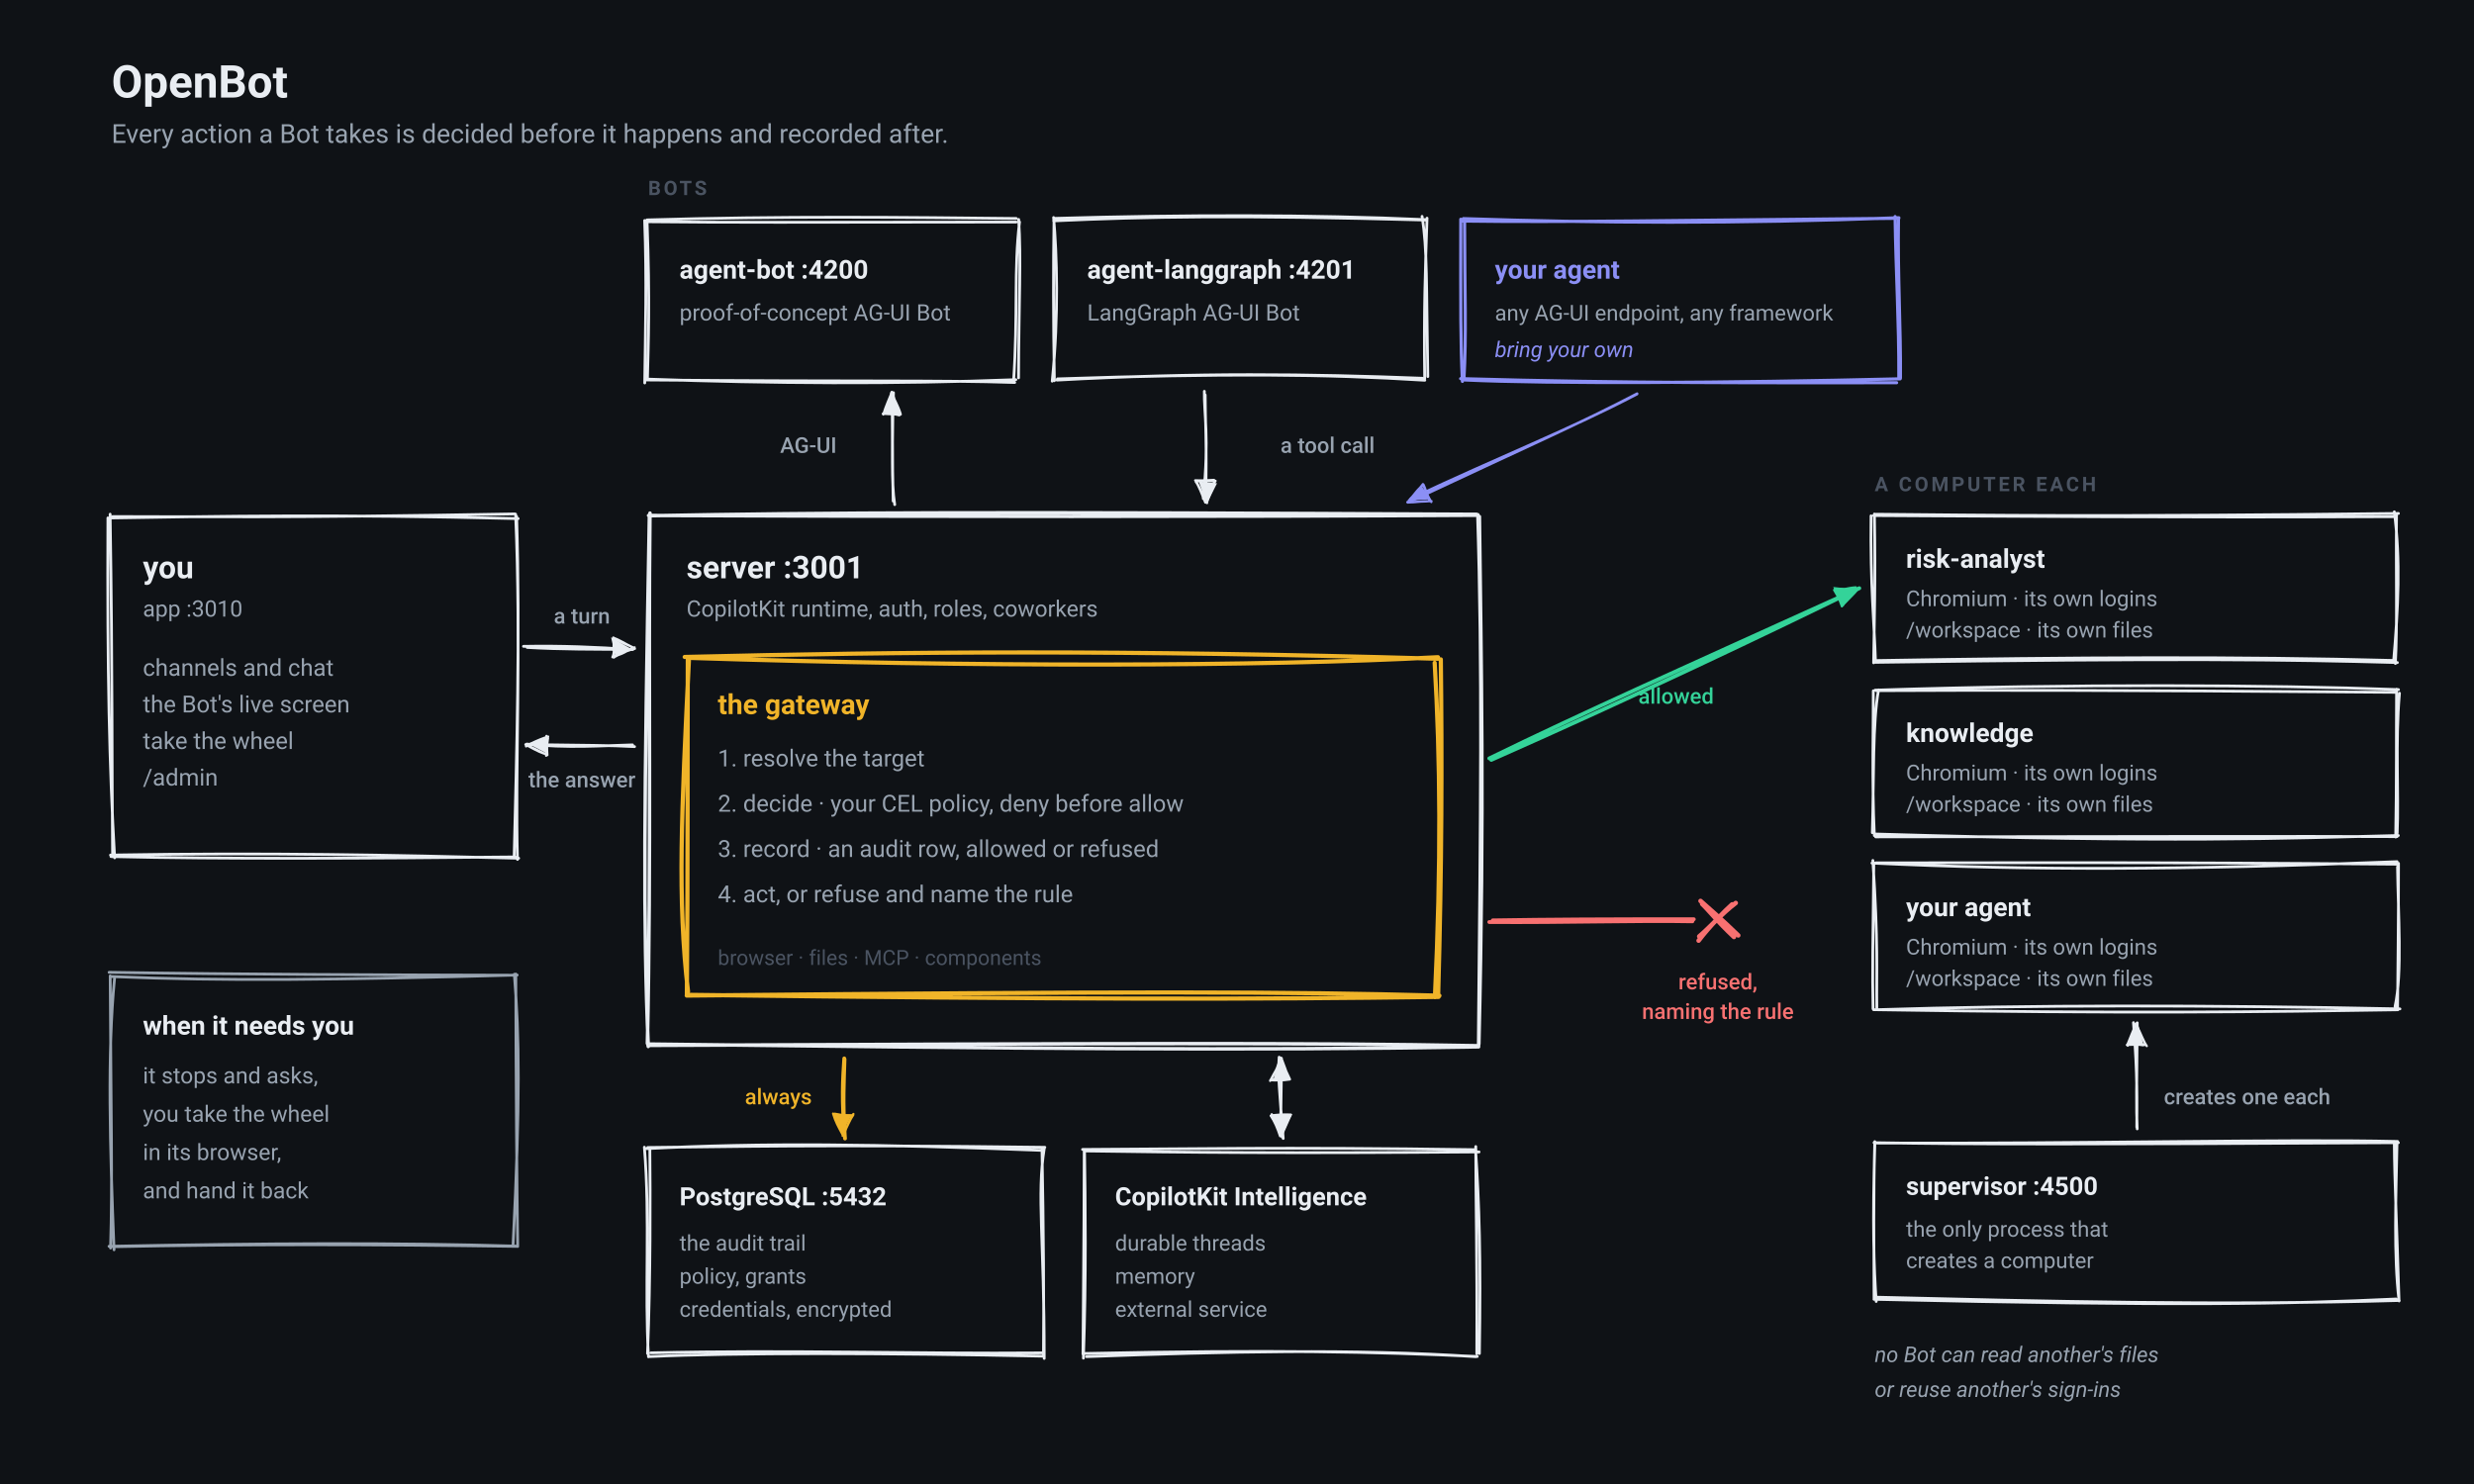
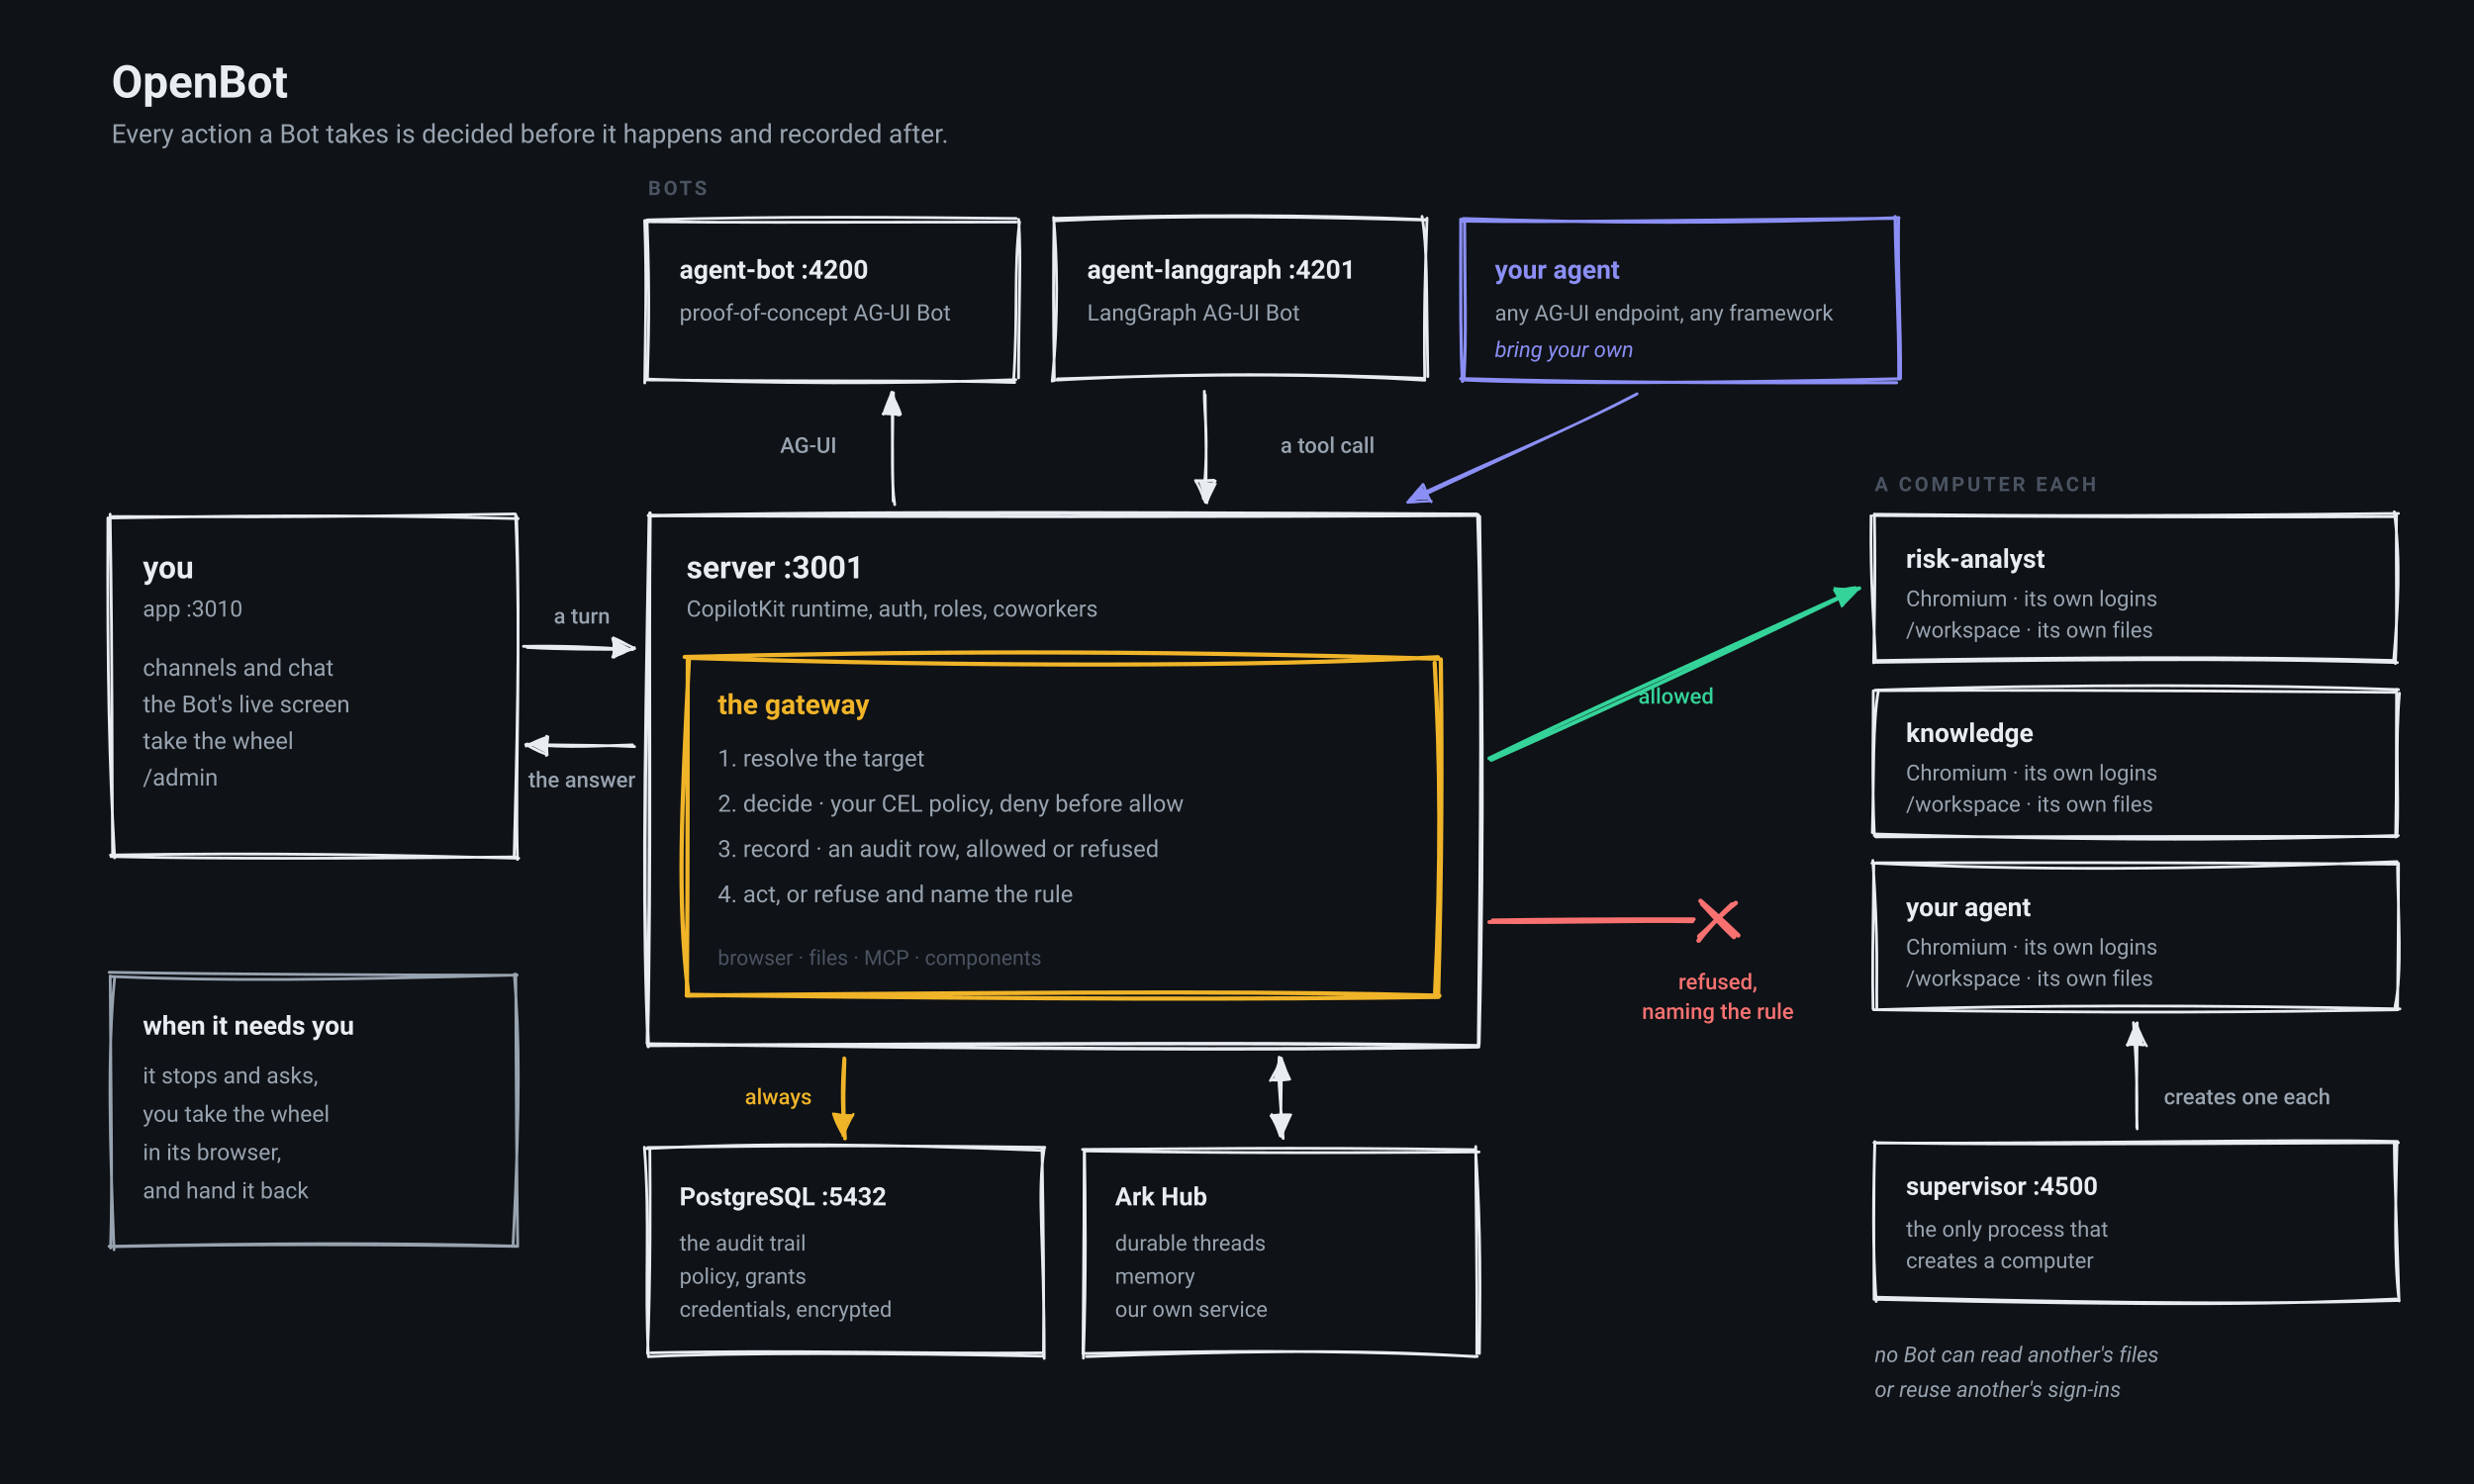
<svg xmlns="http://www.w3.org/2000/svg" viewBox="0 0 1420 852" width="1420" height="852" role="img">
  <rect width="1420" height="852" fill="#0f1216" />
  <text x="64" y="56" font-family="ui-sans-serif, -apple-system, &quot;Segoe UI&quot;, Roboto, &quot;Helvetica Neue&quot;, Arial, sans-serif" font-size="26" font-weight="700" fill="#e9edf2" text-anchor="start">OpenBot</text>
  <text x="64" y="82" font-family="ui-sans-serif, -apple-system, &quot;Segoe UI&quot;, Roboto, &quot;Helvetica Neue&quot;, Arial, sans-serif" font-size="15" font-weight="400" fill="#98a3b0" text-anchor="start">Every action a Bot takes is decided before it happens and recorded after.</text>
  <text x="372" y="112" font-family="ui-sans-serif, -apple-system, &quot;Segoe UI&quot;, Roboto, &quot;Helvetica Neue&quot;, Arial, sans-serif" font-size="11.5" font-weight="700" fill="#4a5361" text-anchor="start" letter-spacing="1.6">BOTS</text>
  <path d="M372.459 127.308 C414.776 127.759, 457.833 127.659, 583.253 127.486 M371.314 126.253 C447.726 123.952, 521.852 124.774, 583.301 125.438 M585.18 127.408 C581.847 154.688, 584.381 180.293, 581.723 219.523 M584.696 125.99 C586.201 148.555, 584.777 172.618, 584.612 216.954 M582.408 219.6 C539.665 218.165, 492.998 219.168, 370.501 218.146 M583.078 217.972 C513.37 220.622, 442.975 220.187, 372.597 217.689 M370.055 219.859 C370.41 190.429, 371.297 160.605, 370.005 126.592 M371.604 217.781 C372.11 196.383, 373.111 173.91, 371.39 126.774" fill="none" stroke="#e9edf2" stroke-width="1.6" stroke-linecap="round" stroke-linejoin="round" />
  <text x="390" y="160" font-family="ui-sans-serif, -apple-system, &quot;Segoe UI&quot;, Roboto, &quot;Helvetica Neue&quot;, Arial, sans-serif" font-size="15" font-weight="650" fill="#e9edf2" text-anchor="start">agent-bot :4200</text>
  <text x="390" y="184" font-family="ui-sans-serif, -apple-system, &quot;Segoe UI&quot;, Roboto, &quot;Helvetica Neue&quot;, Arial, sans-serif" font-size="13" font-weight="400" fill="#98a3b0" text-anchor="start">proof-of-concept AG-UI Bot</text>
  <path d="M604.775 126.801 C658.569 124.359, 709.445 123.363, 818.891 126.358 M605.577 125.367 C679.366 123.25, 752.602 123.122, 818.68 126.114 M816.214 124.226 C819.302 143.22, 818.592 161.637, 819.527 216.19 M819.073 125.246 C818.107 152.739, 817.177 180.29, 817.73 217.344 M816.418 217.164 C751.831 214.654, 687.014 213.821, 606.693 218.223 M817.783 218.312 C761.132 214.755, 702.33 214.284, 606.957 217.525 M603.944 218.849 C607.774 180.817, 606.609 145.481, 604.742 124.888 M605.182 218.568 C604.532 185.138, 604.558 150.418, 604.979 127.026" fill="none" stroke="#e9edf2" stroke-width="1.6" stroke-linecap="round" stroke-linejoin="round" />
  <text x="624" y="160" font-family="ui-sans-serif, -apple-system, &quot;Segoe UI&quot;, Roboto, &quot;Helvetica Neue&quot;, Arial, sans-serif" font-size="15" font-weight="650" fill="#e9edf2" text-anchor="start">agent-langgraph :4201</text>
  <text x="624" y="184" font-family="ui-sans-serif, -apple-system, &quot;Segoe UI&quot;, Roboto, &quot;Helvetica Neue&quot;, Arial, sans-serif" font-size="13" font-weight="400" fill="#98a3b0" text-anchor="start">LangGraph AG-UI Bot</text>
  <path d="M839.906 125.519 C917.269 128.1, 995.613 128.589, 1089.89 125.008 M839.221 126.903 C898.423 127.697, 957.675 126.537, 1089.867 125.323 M1087.726 124.33 C1088.194 156.991, 1089.996 184.306, 1089.874 216.835 M1089.658 125.969 C1089.12 156.892, 1091.049 189.556, 1090.784 217.05 M1088.611 219.723 C1012.727 219.721, 934.839 220.149, 838.354 217.387 M1090.652 217.49 C991.343 219.886, 890.466 220.45, 840.771 218.144 M839.382 218.97 C838.286 197.424, 838.387 177.494, 838.441 125.879 M840.237 218.084 C841.74 192.565, 840.685 167.963, 840.605 125.642" fill="none" stroke="#8b8ff5" stroke-width="1.8" stroke-linecap="round" stroke-linejoin="round" />
  <text x="858" y="160" font-family="ui-sans-serif, -apple-system, &quot;Segoe UI&quot;, Roboto, &quot;Helvetica Neue&quot;, Arial, sans-serif" font-size="15" font-weight="650" fill="#8b8ff5" text-anchor="start">your agent</text>
  <text x="858" y="184" font-family="ui-sans-serif, -apple-system, &quot;Segoe UI&quot;, Roboto, &quot;Helvetica Neue&quot;, Arial, sans-serif" font-size="12.5" font-weight="400" fill="#98a3b0" text-anchor="start">any AG-UI endpoint, any framework</text>
  <text x="858" y="205" font-family="ui-sans-serif, -apple-system, &quot;Segoe UI&quot;, Roboto, &quot;Helvetica Neue&quot;, Arial, sans-serif" font-size="12.5" font-weight="400" fill="#8b8ff5" text-anchor="start" font-style="italic">bring your own</text>
  <path d="M63.298 297.379 C127.123 296.37, 191.551 295.131, 297.404 297.747 M64.666 296.566 C112.324 296.547, 160.372 297.472, 295.569 295.049 M295.945 295.212 C299.226 371.004, 295.585 443.025, 297.015 493.427 M296.53 296.524 C298.567 364.901, 296.521 432.804, 295.105 491.936 M297.697 492.735 C224.971 490.885, 153.533 489.401, 63.433 490.908 M295.602 491.99 C211.51 492.823, 126.369 493.289, 63.698 491.771 M65.799 492.517 C62.784 439.721, 61.525 387.807, 61.942 297.343 M64.639 491.875 C64.125 439.873, 64.666 388.663, 63.212 295.214" fill="none" stroke="#e9edf2" stroke-width="1.6" stroke-linecap="round" stroke-linejoin="round" />
  <text x="82" y="332" font-family="ui-sans-serif, -apple-system, &quot;Segoe UI&quot;, Roboto, &quot;Helvetica Neue&quot;, Arial, sans-serif" font-size="18" font-weight="700" fill="#e9edf2" text-anchor="start">you</text>
  <text x="82" y="354" font-family="ui-sans-serif, -apple-system, &quot;Segoe UI&quot;, Roboto, &quot;Helvetica Neue&quot;, Arial, sans-serif" font-size="13" font-weight="400" fill="#98a3b0" text-anchor="start">app :3010</text>
  <text x="82" y="388" font-family="ui-sans-serif, -apple-system, &quot;Segoe UI&quot;, Roboto, &quot;Helvetica Neue&quot;, Arial, sans-serif" font-size="13.5" font-weight="400" fill="#98a3b0" text-anchor="start">channels and chat</text>
  <text x="82" y="409" font-family="ui-sans-serif, -apple-system, &quot;Segoe UI&quot;, Roboto, &quot;Helvetica Neue&quot;, Arial, sans-serif" font-size="13.5" font-weight="400" fill="#98a3b0" text-anchor="start">the Bot's live screen</text>
  <text x="82" y="430" font-family="ui-sans-serif, -apple-system, &quot;Segoe UI&quot;, Roboto, &quot;Helvetica Neue&quot;, Arial, sans-serif" font-size="13.5" font-weight="400" fill="#98a3b0" text-anchor="start">take the wheel</text>
  <text x="82" y="451" font-family="ui-sans-serif, -apple-system, &quot;Segoe UI&quot;, Roboto, &quot;Helvetica Neue&quot;, Arial, sans-serif" font-size="13.5" font-weight="400" fill="#98a3b0" text-anchor="start">/admin</text>
  <path d="M62.618 558.233 C140.549 559.474, 219.315 559.708, 294.366 559.89 M64.03 560.67 C128.766 563.401, 192.675 562.61, 296.849 559.797 M295.214 559.326 C298.099 595.183, 298.646 631.395, 294.505 714.323 M296.054 559.219 C296.111 618.911, 296.668 680.904, 297.139 715.631 M297.08 715.436 C224.63 713.31, 152.946 713.751, 62.575 715.523 M296.772 715.583 C216.573 714.389, 136.859 714.234, 64.773 715.767 M65.457 717.532 C63.099 657.93, 61.582 604.659, 65.744 561.775 M63.45 716.542 C64.656 678.279, 63.682 641.271, 63.249 560.292" fill="none" stroke="#98a3b0" stroke-width="1.6" stroke-linecap="round" stroke-linejoin="round" />
  <text x="82" y="594" font-family="ui-sans-serif, -apple-system, &quot;Segoe UI&quot;, Roboto, &quot;Helvetica Neue&quot;, Arial, sans-serif" font-size="15" font-weight="650" fill="#e9edf2" text-anchor="start">when it needs you</text>
  <text x="82" y="622" font-family="ui-sans-serif, -apple-system, &quot;Segoe UI&quot;, Roboto, &quot;Helvetica Neue&quot;, Arial, sans-serif" font-size="13" font-weight="400" fill="#98a3b0" text-anchor="start">it stops and asks,</text>
  <text x="82" y="644" font-family="ui-sans-serif, -apple-system, &quot;Segoe UI&quot;, Roboto, &quot;Helvetica Neue&quot;, Arial, sans-serif" font-size="13" font-weight="400" fill="#98a3b0" text-anchor="start">you take the wheel</text>
  <text x="82" y="666" font-family="ui-sans-serif, -apple-system, &quot;Segoe UI&quot;, Roboto, &quot;Helvetica Neue&quot;, Arial, sans-serif" font-size="13" font-weight="400" fill="#98a3b0" text-anchor="start">in its browser,</text>
  <text x="82" y="688" font-family="ui-sans-serif, -apple-system, &quot;Segoe UI&quot;, Roboto, &quot;Helvetica Neue&quot;, Arial, sans-serif" font-size="13" font-weight="400" fill="#98a3b0" text-anchor="start">and hand it back</text>
  <path d="M372.666 296.114 C472.135 294.19, 573.463 293.818, 847.536 295.282 M372.242 295.947 C534.935 296.615, 698.176 296.701, 848.25 295.81 M849.137 296.56 C850.056 378.356, 852.059 463.115, 848.826 599.328 M848.261 295.527 C851.032 381.47, 849.981 467.878, 848.684 600.34 M848.664 601.006 C715.902 603.305, 584.808 602.01, 372.817 599.429 M848.373 600.375 C749.185 598.589, 650.133 598.995, 371.913 600.183 M371.57 599.054 C373.88 492.79, 372.028 388.131, 373.064 294.576 M372.084 600.81 C369.066 529.712, 369.759 460.592, 372.727 295.705" fill="none" stroke="#e9edf2" stroke-width="2" stroke-linecap="round" stroke-linejoin="round" />
  <text x="394" y="332" font-family="ui-sans-serif, -apple-system, &quot;Segoe UI&quot;, Roboto, &quot;Helvetica Neue&quot;, Arial, sans-serif" font-size="18" font-weight="700" fill="#e9edf2" text-anchor="start">server :3001</text>
  <text x="394" y="354" font-family="ui-sans-serif, -apple-system, &quot;Segoe UI&quot;, Roboto, &quot;Helvetica Neue&quot;, Arial, sans-serif" font-size="13" font-weight="400" fill="#98a3b0" text-anchor="start">CopilotKit runtime, auth, roles, coworkers</text>
  <path d="M392.995 377.179 C519.336 374.094, 643.5 372.982, 825.313 378.201 M394.647 377.676 C558.901 383.001, 724.277 382.766, 825.351 377.308 M823.457 380.547 C826.71 436.629, 827.253 494.809, 823.598 572.51 M826.984 378.566 C827.643 436.463, 827.588 494.995, 825.464 571.348 M825.71 572.346 C719.046 573.788, 612.091 573.859, 395.198 571.165 M826.188 571.632 C739.258 569.259, 651.788 569.13, 394.171 571.58 M394.911 569.247 C388.689 516.669, 391.217 465.314, 395.407 379.242 M394.24 571.586 C394.847 500.406, 394.544 428.899, 394.773 378.821" fill="none" stroke="#f0b429" stroke-width="2.4" stroke-linecap="round" stroke-linejoin="round" />
  <text x="412" y="410" font-family="ui-sans-serif, -apple-system, &quot;Segoe UI&quot;, Roboto, &quot;Helvetica Neue&quot;, Arial, sans-serif" font-size="16" font-weight="700" fill="#f0b429" text-anchor="start">the gateway</text>
  <text x="412" y="440" font-family="ui-sans-serif, -apple-system, &quot;Segoe UI&quot;, Roboto, &quot;Helvetica Neue&quot;, Arial, sans-serif" font-size="13.5" font-weight="400" fill="#98a3b0" text-anchor="start">1.  resolve the target</text>
  <text x="412" y="466" font-family="ui-sans-serif, -apple-system, &quot;Segoe UI&quot;, Roboto, &quot;Helvetica Neue&quot;, Arial, sans-serif" font-size="13.5" font-weight="400" fill="#98a3b0" text-anchor="start">2.  decide  ·  your CEL policy, deny before allow</text>
  <text x="412" y="492" font-family="ui-sans-serif, -apple-system, &quot;Segoe UI&quot;, Roboto, &quot;Helvetica Neue&quot;, Arial, sans-serif" font-size="13.5" font-weight="400" fill="#98a3b0" text-anchor="start">3.  record  ·  an audit row, allowed or refused</text>
  <text x="412" y="518" font-family="ui-sans-serif, -apple-system, &quot;Segoe UI&quot;, Roboto, &quot;Helvetica Neue&quot;, Arial, sans-serif" font-size="13.5" font-weight="400" fill="#98a3b0" text-anchor="start">4.  act, or refuse and name the rule</text>
  <text x="412" y="554" font-family="ui-sans-serif, -apple-system, &quot;Segoe UI&quot;, Roboto, &quot;Helvetica Neue&quot;, Arial, sans-serif" font-size="12" font-weight="400" fill="#4a5361" text-anchor="start">browser · files · MCP · components</text>
  <text x="1076" y="282" font-family="ui-sans-serif, -apple-system, &quot;Segoe UI&quot;, Roboto, &quot;Helvetica Neue&quot;, Arial, sans-serif" font-size="11.5" font-weight="700" fill="#4a5361" text-anchor="start" letter-spacing="1.6">A COMPUTER EACH</text>
  <path d="M1076.763 295.232 C1140.317 295.761, 1202.844 296.835, 1376.637 294.774 M1075.407 295.99 C1161.641 296.389, 1246.864 297.226, 1375.172 296.616 M1374.263 293.828 C1377.874 321.874, 1376.554 348.479, 1373.84 379.854 M1375.528 295.832 C1375.132 328.574, 1376.084 359.577, 1374.867 380.933 M1374.518 379.209 C1285.534 376.82, 1190.836 377.327, 1077.075 379.237 M1376.021 380.401 C1312.647 378.627, 1248.662 377.819, 1075.793 380.269 M1076.472 379.818 C1075.826 358.205, 1073.45 336.891, 1073.924 296.15 M1075.405 380.533 C1075.717 357.427, 1076.542 335.367, 1075.857 295.111" fill="none" stroke="#e9edf2" stroke-width="1.6" stroke-linecap="round" stroke-linejoin="round" />
  <text x="1094" y="326" font-family="ui-sans-serif, -apple-system, &quot;Segoe UI&quot;, Roboto, &quot;Helvetica Neue&quot;, Arial, sans-serif" font-size="15" font-weight="650" fill="#e9edf2" text-anchor="start">risk-analyst</text>
  <text x="1094" y="348" font-family="ui-sans-serif, -apple-system, &quot;Segoe UI&quot;, Roboto, &quot;Helvetica Neue&quot;, Arial, sans-serif" font-size="12.5" font-weight="400" fill="#98a3b0" text-anchor="start">Chromium · its own logins</text>
  <text x="1094" y="366" font-family="ui-sans-serif, -apple-system, &quot;Segoe UI&quot;, Roboto, &quot;Helvetica Neue&quot;, Arial, sans-serif" font-size="12.5" font-weight="400" fill="#98a3b0" text-anchor="start">/workspace · its own files</text>
  <path d="M1076.883 396.513 C1140.348 396.245, 1202.038 396.093, 1375.539 397.481 M1076.24 396.233 C1188.403 392.577, 1302.942 393.128, 1376.68 395.909 M1377.225 398.007 C1374.754 426.075, 1376.883 456.166, 1375.92 478.307 M1375.565 395.67 C1375.371 422.038, 1375.645 449.677, 1375.057 480.57 M1376.576 479.685 C1311.647 481.285, 1247.368 483.897, 1076.375 478.825 M1375.831 480.326 C1315.246 480.087, 1253.294 480.231, 1076.57 480.468 M1074.663 478.062 C1075.614 445.956, 1074.764 414.868, 1078.223 396.063 M1075.828 479.732 C1074.315 447.446, 1075.323 415.782, 1075.223 396.621" fill="none" stroke="#e9edf2" stroke-width="1.6" stroke-linecap="round" stroke-linejoin="round" />
  <text x="1094" y="426" font-family="ui-sans-serif, -apple-system, &quot;Segoe UI&quot;, Roboto, &quot;Helvetica Neue&quot;, Arial, sans-serif" font-size="15" font-weight="650" fill="#e9edf2" text-anchor="start">knowledge</text>
  <text x="1094" y="448" font-family="ui-sans-serif, -apple-system, &quot;Segoe UI&quot;, Roboto, &quot;Helvetica Neue&quot;, Arial, sans-serif" font-size="12.5" font-weight="400" fill="#98a3b0" text-anchor="start">Chromium · its own logins</text>
  <text x="1094" y="466" font-family="ui-sans-serif, -apple-system, &quot;Segoe UI&quot;, Roboto, &quot;Helvetica Neue&quot;, Arial, sans-serif" font-size="12.5" font-weight="400" fill="#98a3b0" text-anchor="start">/workspace · its own files</text>
  <path d="M1074.44 495.524 C1164.467 499.764, 1252.122 499.594, 1375.836 494.7 M1076.513 495.394 C1151.903 495.391, 1226.585 494.864, 1376.338 496.16 M1376.11 497.68 C1376.42 524.439, 1378.941 558.637, 1374.685 577.905 M1376.666 495.651 C1376.729 528.994, 1376.234 559.998, 1376.118 579.303 M1377.503 579.234 C1268.277 576.984, 1163.984 576.9, 1076.245 579.724 M1376.292 579.737 C1300.1 580.963, 1222.024 582.025, 1075.367 579.682 M1077.231 578.596 C1076.964 558.201, 1078.149 541.462, 1074.961 494.006 M1075.078 579.21 C1074.618 559.591, 1074.973 539.596, 1075.498 495.419" fill="none" stroke="#e9edf2" stroke-width="1.6" stroke-linecap="round" stroke-linejoin="round" />
  <text x="1094" y="526" font-family="ui-sans-serif, -apple-system, &quot;Segoe UI&quot;, Roboto, &quot;Helvetica Neue&quot;, Arial, sans-serif" font-size="15" font-weight="650" fill="#e9edf2" text-anchor="start">your agent</text>
  <text x="1094" y="548" font-family="ui-sans-serif, -apple-system, &quot;Segoe UI&quot;, Roboto, &quot;Helvetica Neue&quot;, Arial, sans-serif" font-size="12.5" font-weight="400" fill="#98a3b0" text-anchor="start">Chromium · its own logins</text>
  <text x="1094" y="566" font-family="ui-sans-serif, -apple-system, &quot;Segoe UI&quot;, Roboto, &quot;Helvetica Neue&quot;, Arial, sans-serif" font-size="12.5" font-weight="400" fill="#98a3b0" text-anchor="start">/workspace · its own files</text>
  <path d="M1077.357 656.26 C1194.2 656.732, 1312.851 653.825, 1376.117 655.334 M1075.646 656.045 C1135.848 657.072, 1197.565 657.017, 1376.614 656.043 M1374.266 656.815 C1374.406 677.991, 1375.635 701.809, 1376.954 746.523 M1375.783 657.009 C1375.211 687.704, 1373.842 720.785, 1376.991 746.922 M1377.085 746.638 C1273.857 749.611, 1172.16 747.084, 1076.543 744.744 M1375.264 745.784 C1313.941 748.653, 1251.005 749.993, 1075.609 745.959 M1076.882 747.21 C1075.536 727.358, 1074.656 702.762, 1076.12 656.262 M1075.659 745.756 C1075.595 716.384, 1075.204 686.048, 1076.063 655.435" fill="none" stroke="#e9edf2" stroke-width="1.6" stroke-linecap="round" stroke-linejoin="round" />
  <text x="1094" y="686" font-family="ui-sans-serif, -apple-system, &quot;Segoe UI&quot;, Roboto, &quot;Helvetica Neue&quot;, Arial, sans-serif" font-size="14.5" font-weight="650" fill="#e9edf2" text-anchor="start">supervisor :4500</text>
  <text x="1094" y="710" font-family="ui-sans-serif, -apple-system, &quot;Segoe UI&quot;, Roboto, &quot;Helvetica Neue&quot;, Arial, sans-serif" font-size="12.5" font-weight="400" fill="#98a3b0" text-anchor="start">the only process that</text>
  <text x="1094" y="728" font-family="ui-sans-serif, -apple-system, &quot;Segoe UI&quot;, Roboto, &quot;Helvetica Neue&quot;, Arial, sans-serif" font-size="12.5" font-weight="400" fill="#98a3b0" text-anchor="start">creates a computer</text>
  <text x="1076" y="782" font-family="ui-sans-serif, -apple-system, &quot;Segoe UI&quot;, Roboto, &quot;Helvetica Neue&quot;, Arial, sans-serif" font-size="12.5" font-weight="400" fill="#98a3b0" text-anchor="start" font-style="italic">no Bot can read another's files</text>
  <text x="1076" y="802" font-family="ui-sans-serif, -apple-system, &quot;Segoe UI&quot;, Roboto, &quot;Helvetica Neue&quot;, Arial, sans-serif" font-size="12.5" font-weight="400" fill="#98a3b0" text-anchor="start" font-style="italic">or reuse another's sign-ins</text>
  <path d="M371.777 658.805 C417.776 658.412, 468.086 657.015, 599.706 658.702 M371.178 659.458 C437.218 655.987, 504.352 656.811, 597.435 660.44 M599.383 659.188 C595.049 686.356, 599.357 710.49, 599.345 779.911 M598.071 659.583 C598.962 704.304, 599.218 750.45, 598.925 777.935 M597.987 776.728 C525.136 777.36, 452.393 774.839, 373.678 776.7 M598.801 778.611 C509.31 776.733, 420.674 776.568, 372.965 778.843 M372.206 778.979 C369.89 740.844, 373.238 700.269, 369.86 658.632 M371.662 777.05 C373.478 732.186, 373.222 686.581, 372.991 659.236" fill="none" stroke="#e9edf2" stroke-width="1.6" stroke-linecap="round" stroke-linejoin="round" />
  <text x="390" y="692" font-family="ui-sans-serif, -apple-system, &quot;Segoe UI&quot;, Roboto, &quot;Helvetica Neue&quot;, Arial, sans-serif" font-size="14.5" font-weight="650" fill="#e9edf2" text-anchor="start">PostgreSQL :5432</text>
  <text x="390" y="718" font-family="ui-sans-serif, -apple-system, &quot;Segoe UI&quot;, Roboto, &quot;Helvetica Neue&quot;, Arial, sans-serif" font-size="12.5" font-weight="400" fill="#98a3b0" text-anchor="start">the audit trail</text>
  <text x="390" y="737" font-family="ui-sans-serif, -apple-system, &quot;Segoe UI&quot;, Roboto, &quot;Helvetica Neue&quot;, Arial, sans-serif" font-size="12.5" font-weight="400" fill="#98a3b0" text-anchor="start">policy, grants</text>
  <text x="390" y="756" font-family="ui-sans-serif, -apple-system, &quot;Segoe UI&quot;, Roboto, &quot;Helvetica Neue&quot;, Arial, sans-serif" font-size="12.5" font-weight="400" fill="#98a3b0" text-anchor="start">credentials, encrypted</text>
  <path d="M622.343 660.782 C681.26 661.649, 737.215 662.231, 848.923 661.357 M621.351 659.925 C678.01 659.716, 733.794 658.42, 847.143 660.07 M847.04 658.259 C847.016 689.535, 847.91 717.477, 847.638 777.189 M846.909 659.477 C849.043 691.444, 850.012 721.216, 849.132 777.104 M847.16 778.905 C776.306 774.222, 704.583 775.916, 623.637 778.876 M847.915 778.799 C789.708 776.053, 730.565 774.786, 622.452 777.061 M621.837 779.758 C623.514 733.241, 622.894 687.844, 622.494 661.839 M621.592 777.431 C621.711 749.12, 622.179 722.136, 622.312 660.381" fill="none" stroke="#e9edf2" stroke-width="1.6" stroke-linecap="round" stroke-linejoin="round" />
-   <text x="640" y="692" font-family="ui-sans-serif, -apple-system, &quot;Segoe UI&quot;, Roboto, &quot;Helvetica Neue&quot;, Arial, sans-serif" font-size="14.5" font-weight="650" fill="#e9edf2" text-anchor="start">CopilotKit Intelligence</text>
+   <text x="640" y="692" font-family="ui-sans-serif, -apple-system, &quot;Segoe UI&quot;, Roboto, &quot;Helvetica Neue&quot;, Arial, sans-serif" font-size="14.5" font-weight="650" fill="#e9edf2" text-anchor="start">Ark Hub</text>
  <text x="640" y="718" font-family="ui-sans-serif, -apple-system, &quot;Segoe UI&quot;, Roboto, &quot;Helvetica Neue&quot;, Arial, sans-serif" font-size="12.5" font-weight="400" fill="#98a3b0" text-anchor="start">durable threads</text>
  <text x="640" y="737" font-family="ui-sans-serif, -apple-system, &quot;Segoe UI&quot;, Roboto, &quot;Helvetica Neue&quot;, Arial, sans-serif" font-size="12.5" font-weight="400" fill="#98a3b0" text-anchor="start">memory</text>
-   <text x="640" y="756" font-family="ui-sans-serif, -apple-system, &quot;Segoe UI&quot;, Roboto, &quot;Helvetica Neue&quot;, Arial, sans-serif" font-size="12.5" font-weight="400" fill="#98a3b0" text-anchor="start">external service</text>
+   <text x="640" y="756" font-family="ui-sans-serif, -apple-system, &quot;Segoe UI&quot;, Roboto, &quot;Helvetica Neue&quot;, Arial, sans-serif" font-size="12.5" font-weight="400" fill="#98a3b0" text-anchor="start">our own service</text>
  <path d="M300.459 371.081 C322.483 370.675, 341.703 371.491, 362.787 372.913 M302.562 371.709 C322.382 372.872, 340.89 372.709, 363.176 372.881" fill="none" stroke="#e9edf2" stroke-width="1.6" stroke-linecap="round" stroke-linejoin="round" />
  <path d="M362.968 372.91 L353.066 376.355 L350.752 365.971" fill="#e9edf2" stroke="none" stroke-width="0" stroke-linecap="round" stroke-linejoin="round" />
  <path d="M364.247 371.659 C360.726 372.497, 359.448 375.031, 352.689 376.691 M364.418 372.445 C361.357 373.162, 357.545 374.366, 352.177 377.479 M351.514 377.304 C352.726 374.793, 352.528 371.402, 352.102 366.022 M352.416 377.508 C352.497 374.745, 351.902 372.195, 352.452 367.064 M351.912 366.149 C355.565 367.27, 357.886 369.151, 363.576 371.841 M352.092 366.65 C356.511 368.738, 360.633 370.48, 363.95 371.938" fill="none" stroke="#e9edf2" stroke-width="1.3" stroke-linecap="round" stroke-linejoin="round" />
  <text x="334" y="358" font-family="ui-sans-serif, -apple-system, &quot;Segoe UI&quot;, Roboto, &quot;Helvetica Neue&quot;, Arial, sans-serif" font-size="12.5" font-weight="500" fill="#98a3b0" text-anchor="middle">a turn</text>
  <path d="M363.068 427.645 C345.603 428.088, 325.869 429.639, 302.33 427.178 M364.218 428.653 C350.267 427.862, 336.762 427.958, 301.75 427.45" fill="none" stroke="#e9edf2" stroke-width="1.6" stroke-linecap="round" stroke-linejoin="round" />
  <path d="M302.923 426.868 L315.235 423.326 L314.041 432.665" fill="#e9edf2" stroke="none" stroke-width="0" stroke-linecap="round" stroke-linejoin="round" />
  <path d="M301.93 428.52 C304.793 427.187, 308.452 425.188, 313.043 423.472 M302.124 428.234 C305.489 426.501, 308.553 424.911, 314.048 423.028 M314.608 422.877 C313.278 425.021, 313.373 429.174, 313.478 433.884 M313.647 422.508 C313.805 426.683, 313.93 430.649, 314.173 433.511 M314.09 433.467 C308.654 430.694, 304.914 428.921, 302.055 427.514 M314.135 433.163 C311.251 432.47, 308.928 431.515, 302.349 427.855" fill="none" stroke="#e9edf2" stroke-width="1.3" stroke-linecap="round" stroke-linejoin="round" />
  <text x="334" y="452" font-family="ui-sans-serif, -apple-system, &quot;Segoe UI&quot;, Roboto, &quot;Helvetica Neue&quot;, Arial, sans-serif" font-size="12.5" font-weight="500" fill="#98a3b0" text-anchor="middle">the answer</text>
  <path d="M513.536 289.712 C511.435 275.794, 512.654 260.667, 511.957 225.248 M512.65 287.68 C512.072 264.124, 512.188 240.904, 512.833 225.458" fill="none" stroke="#e9edf2" stroke-width="1.6" stroke-linecap="round" stroke-linejoin="round" />
  <path d="M512.127 225.261 L516.472 239.158 L507.276 237.121" fill="#e9edf2" stroke="none" stroke-width="0" stroke-linecap="round" stroke-linejoin="round" />
  <path d="M511.846 225.102 C513.551 228.908, 514.157 232.189, 516.502 238.244 M511.815 225.627 C513.445 229.825, 515.425 232.806, 516.886 237.458 M516.642 237.841 C513.437 237.793, 510.459 237.99, 507.008 237.313 M516.996 237.92 C514.665 237.534, 512.077 238.009, 506.709 237.538 M507.049 237.621 C508.444 233.505, 511.243 228.949, 511.463 225.608 M506.975 237.984 C508.344 233.28, 510.729 228.18, 511.645 225.767" fill="none" stroke="#e9edf2" stroke-width="1.3" stroke-linecap="round" stroke-linejoin="round" />
  <text x="464" y="260" font-family="ui-sans-serif, -apple-system, &quot;Segoe UI&quot;, Roboto, &quot;Helvetica Neue&quot;, Arial, sans-serif" font-size="12.5" font-weight="500" fill="#98a3b0" text-anchor="middle">AG-UI</text>
  <path d="M691.261 224.658 C690.997 237.77, 694.183 250.276, 690.65 286.236 M691.738 226.702 C691.691 240.556, 692.815 254.062, 691.981 288.381" fill="none" stroke="#e9edf2" stroke-width="1.6" stroke-linecap="round" stroke-linejoin="round" />
  <path d="M692.642 289.267 L688.042 276.452 L698.539 277.457" fill="#e9edf2" stroke="none" stroke-width="0" stroke-linecap="round" stroke-linejoin="round" />
  <path d="M692.822 288.815 C691.523 285.603, 689.439 282.064, 686.664 276.426 M691.717 288.258 C689.622 283.177, 687.933 278.581, 686.335 276.581 M686 275.779 C689.905 275.973, 694.397 275.664, 696.733 275.543 M686.939 276.24 C688.733 276.143, 691.448 276.177, 697.438 276.227 M696.858 275.57 C696.877 279.452, 695.28 280.883, 692.644 288.724 M697.688 276.071 C695.759 279.422, 693.983 282.384, 691.864 288.354" fill="none" stroke="#e9edf2" stroke-width="1.3" stroke-linecap="round" stroke-linejoin="round" />
  <text x="762" y="260" font-family="ui-sans-serif, -apple-system, &quot;Segoe UI&quot;, Roboto, &quot;Helvetica Neue&quot;, Arial, sans-serif" font-size="12.5" font-weight="500" fill="#98a3b0" text-anchor="middle">a tool call</text>
  <path d="M939.629 226.236 C901.206 246.445, 861.841 261.77, 809.788 286.265 M939.655 226.006 C908.73 242.253, 876.176 256.531, 808.156 288.461" fill="none" stroke="#8b8ff5" stroke-width="1.5" stroke-linecap="round" stroke-linejoin="round" />
  <path d="M808.051 287.461 L816.075 279.184 L821.15 286.649" fill="#8b8ff5" stroke="none" stroke-width="0" stroke-linecap="round" stroke-linejoin="round" />
  <path d="M808.613 287.361 C811.603 284.423, 813.837 280.408, 816.731 278.769 M808.348 288.104 C810.419 285.312, 813.426 282.211, 816.718 277.94 M817.037 278.208 C818.309 280.656, 818.392 283.006, 821.536 288.226 M816.85 278.011 C817.97 281.481, 819.416 285.015, 820.713 287.79 M821.641 287.69 C816.823 287.59, 811.576 288.571, 808.619 288.439 M821.071 287.671 C817.992 288.046, 814.807 287.921, 807.768 288.272" fill="none" stroke="#8b8ff5" stroke-width="1.3" stroke-linecap="round" stroke-linejoin="round" />
  <path d="M854.799 435.419 C909.661 408.647, 964.775 384.162, 1067.179 337.711 M855.936 436.272 C937.556 400.17, 1017.62 361.977, 1065.847 338.26" fill="none" stroke="#34d399" stroke-width="2.2" stroke-linecap="round" stroke-linejoin="round" />
  <path d="M1066.701 338.534 L1057.377 348.598 L1052.22 336.985" fill="#34d399" stroke="none" stroke-width="0" stroke-linecap="round" stroke-linejoin="round" />
  <path d="M1066.856 337.428 C1064.161 340.031, 1062.233 342.12, 1057.33 347.554 M1066.206 338.338 C1064.414 340.713, 1062.367 342.406, 1057.113 347.77 M1057.902 347.384 C1056.014 344.7, 1054.396 341.492, 1052.736 338.722 M1057.192 348.13 C1056.073 344.866, 1054.872 341.973, 1053.125 338.518 M1053.75 338.784 C1057.711 338.815, 1060.126 337.572, 1065.134 337.214 M1053.217 338.196 C1057.763 338.216, 1062.097 338.206, 1066.357 338.339" fill="none" stroke="#34d399" stroke-width="1.3" stroke-linecap="round" stroke-linejoin="round" />
  <text x="962" y="404" font-family="ui-sans-serif, -apple-system, &quot;Segoe UI&quot;, Roboto, &quot;Helvetica Neue&quot;, Arial, sans-serif" font-size="12.5" font-weight="500" fill="#34d399" text-anchor="middle">allowed</text>
  <path d="M854.81 529.363 C898.9 529.662, 939.514 528.35, 971.4 528.942 M856.782 528.412 C889.365 527.881, 922.048 527.723, 972.184 527.756" fill="none" stroke="#f87171" stroke-width="2.2" stroke-linecap="round" stroke-linejoin="round" />
  <path d="M976.055 517.25 C980.719 521.492, 987.769 527.346, 997.703 537.032 M976.984 518.976 C981.155 522.966, 985.323 528.57, 995.243 537.936" fill="none" stroke="#f87171" stroke-width="2.6" stroke-linecap="round" stroke-linejoin="round" />
  <path d="M994.175 519.23 C990.567 522.414, 981.136 531.819, 974.95 540.032 M996.259 518.42 C988.272 524.478, 981.814 532.086, 975.305 537.601" fill="none" stroke="#f87171" stroke-width="2.6" stroke-linecap="round" stroke-linejoin="round" />
  <text x="986" y="568" font-family="ui-sans-serif, -apple-system, &quot;Segoe UI&quot;, Roboto, &quot;Helvetica Neue&quot;, Arial, sans-serif" font-size="12.5" font-weight="500" fill="#f87171" text-anchor="middle">refused,</text>
  <text x="986" y="585" font-family="ui-sans-serif, -apple-system, &quot;Segoe UI&quot;, Roboto, &quot;Helvetica Neue&quot;, Arial, sans-serif" font-size="12.5" font-weight="500" fill="#f87171" text-anchor="middle">naming the rule</text>
  <path d="M484.581 607.658 C483.801 619.416, 482.996 631.954, 485.004 653.636 M484.726 608.092 C484.374 620.297, 483.588 632.715, 484.867 651.955" fill="none" stroke="#f0b429" stroke-width="2.2" stroke-linecap="round" stroke-linejoin="round" />
  <path d="M483.24 651.284 L478.926 639.404 L488.829 639.93" fill="#f0b429" stroke="none" stroke-width="0" stroke-linecap="round" stroke-linejoin="round" />
  <path d="M483.634 651.429 C481.127 646.806, 479.487 643.836, 478.166 639.332 M483.992 651.954 C482.191 647.996, 480.414 644.409, 478.752 639.848 M479.146 639.42 C483.254 640.246, 486.222 640.648, 489.652 640.267 M478.636 640.21 C481.145 640.311, 482.934 640.213, 489.647 640.374 M489.827 639.561 C486.704 643.669, 485.947 648.401, 483.62 652.072 M489.66 640.204 C487.742 643.05, 486.627 646.078, 483.788 651.838" fill="none" stroke="#f0b429" stroke-width="1.3" stroke-linecap="round" stroke-linejoin="round" />
  <text x="466" y="634" font-family="ui-sans-serif, -apple-system, &quot;Segoe UI&quot;, Roboto, &quot;Helvetica Neue&quot;, Arial, sans-serif" font-size="12.5" font-weight="500" fill="#f0b429" text-anchor="end">always</text>
  <path d="M734.19 606.951 C733.395 617.579, 734.369 625.839, 736.522 653.615 M735.415 608.772 C735.683 623.727, 734.841 638.971, 735.209 651.306" fill="none" stroke="#e9edf2" stroke-width="1.6" stroke-linecap="round" stroke-linejoin="round" />
  <path d="M736.126 652.256 L728.884 640.545 L741.685 639.703" fill="#e9edf2" stroke="none" stroke-width="0" stroke-linecap="round" stroke-linejoin="round" />
  <path d="M735.803 652.888 C732.984 648.141, 731.838 644.138, 729.942 639.712 M734.731 652.314 C733.307 647.923, 731.561 643.753, 729.362 640.519 M730.321 640.384 C732.521 640.017, 736.012 639.764, 740.898 639.913 M729.981 640.274 C732.555 640.259, 735.536 640.017, 740.065 640.424 M740.483 640.469 C737.987 645.248, 735.624 649.069, 735.183 652.305 M740.575 640.539 C738.672 643.194, 737.906 646.204, 735.117 651.998" fill="none" stroke="#e9edf2" stroke-width="1.3" stroke-linecap="round" stroke-linejoin="round" />
  <path d="M734.474 606.876 L739.771 619.266 L730.654 620.691" fill="#e9edf2" stroke="none" stroke-width="0" stroke-linecap="round" stroke-linejoin="round" />
  <path d="M735.377 607.266 C737.242 612.318, 738.386 615.11, 739.761 619.406 M734.643 607.802 C737.037 612.051, 738.823 616.474, 740.373 619.6 M740.362 619.725 C736.288 620.409, 732.148 620.316, 729.11 620.155 M740.011 619.643 C736.244 619.825, 732.76 620.005, 729.407 619.737 M729.02 620.565 C731.285 615.865, 734.573 611.188, 735.705 607.645 M729.569 619.753 C732.294 615.444, 734.161 610.42, 734.653 607.852" fill="none" stroke="#e9edf2" stroke-width="1.3" stroke-linecap="round" stroke-linejoin="round" />
  <path d="M1226.456 647.107 C1226.461 633.228, 1227.032 618.518, 1224.539 587.113 M1226.675 648.115 C1226.112 636.652, 1226.343 623.333, 1226.707 587.235" fill="none" stroke="#e9edf2" stroke-width="1.6" stroke-linecap="round" stroke-linejoin="round" />
  <path d="M1227.074 587.444 L1230.501 600.728 L1220.898 599.301" fill="#e9edf2" stroke="none" stroke-width="0" stroke-linecap="round" stroke-linejoin="round" />
  <path d="M1225.62 587.933 C1227.387 590.332, 1227.766 593.521, 1232.176 600.572 M1225.759 588.308 C1227.594 590.33, 1228.596 593.924, 1231.431 599.468 M1230.636 599.646 C1227.179 600.021, 1224.547 599.289, 1220.747 599.917 M1231.297 599.917 C1227.592 599.888, 1224.677 599.595, 1221.058 599.936 M1221.253 600.348 C1222.297 596.52, 1225.343 590.482, 1225.355 588.474 M1220.964 600.024 C1222.537 596.251, 1224.054 592.147, 1226.15 587.61" fill="none" stroke="#e9edf2" stroke-width="1.3" stroke-linecap="round" stroke-linejoin="round" />
  <text x="1242" y="634" font-family="ui-sans-serif, -apple-system, &quot;Segoe UI&quot;, Roboto, &quot;Helvetica Neue&quot;, Arial, sans-serif" font-size="12.5" font-weight="500" fill="#98a3b0" text-anchor="start">creates one each</text>
</svg>
